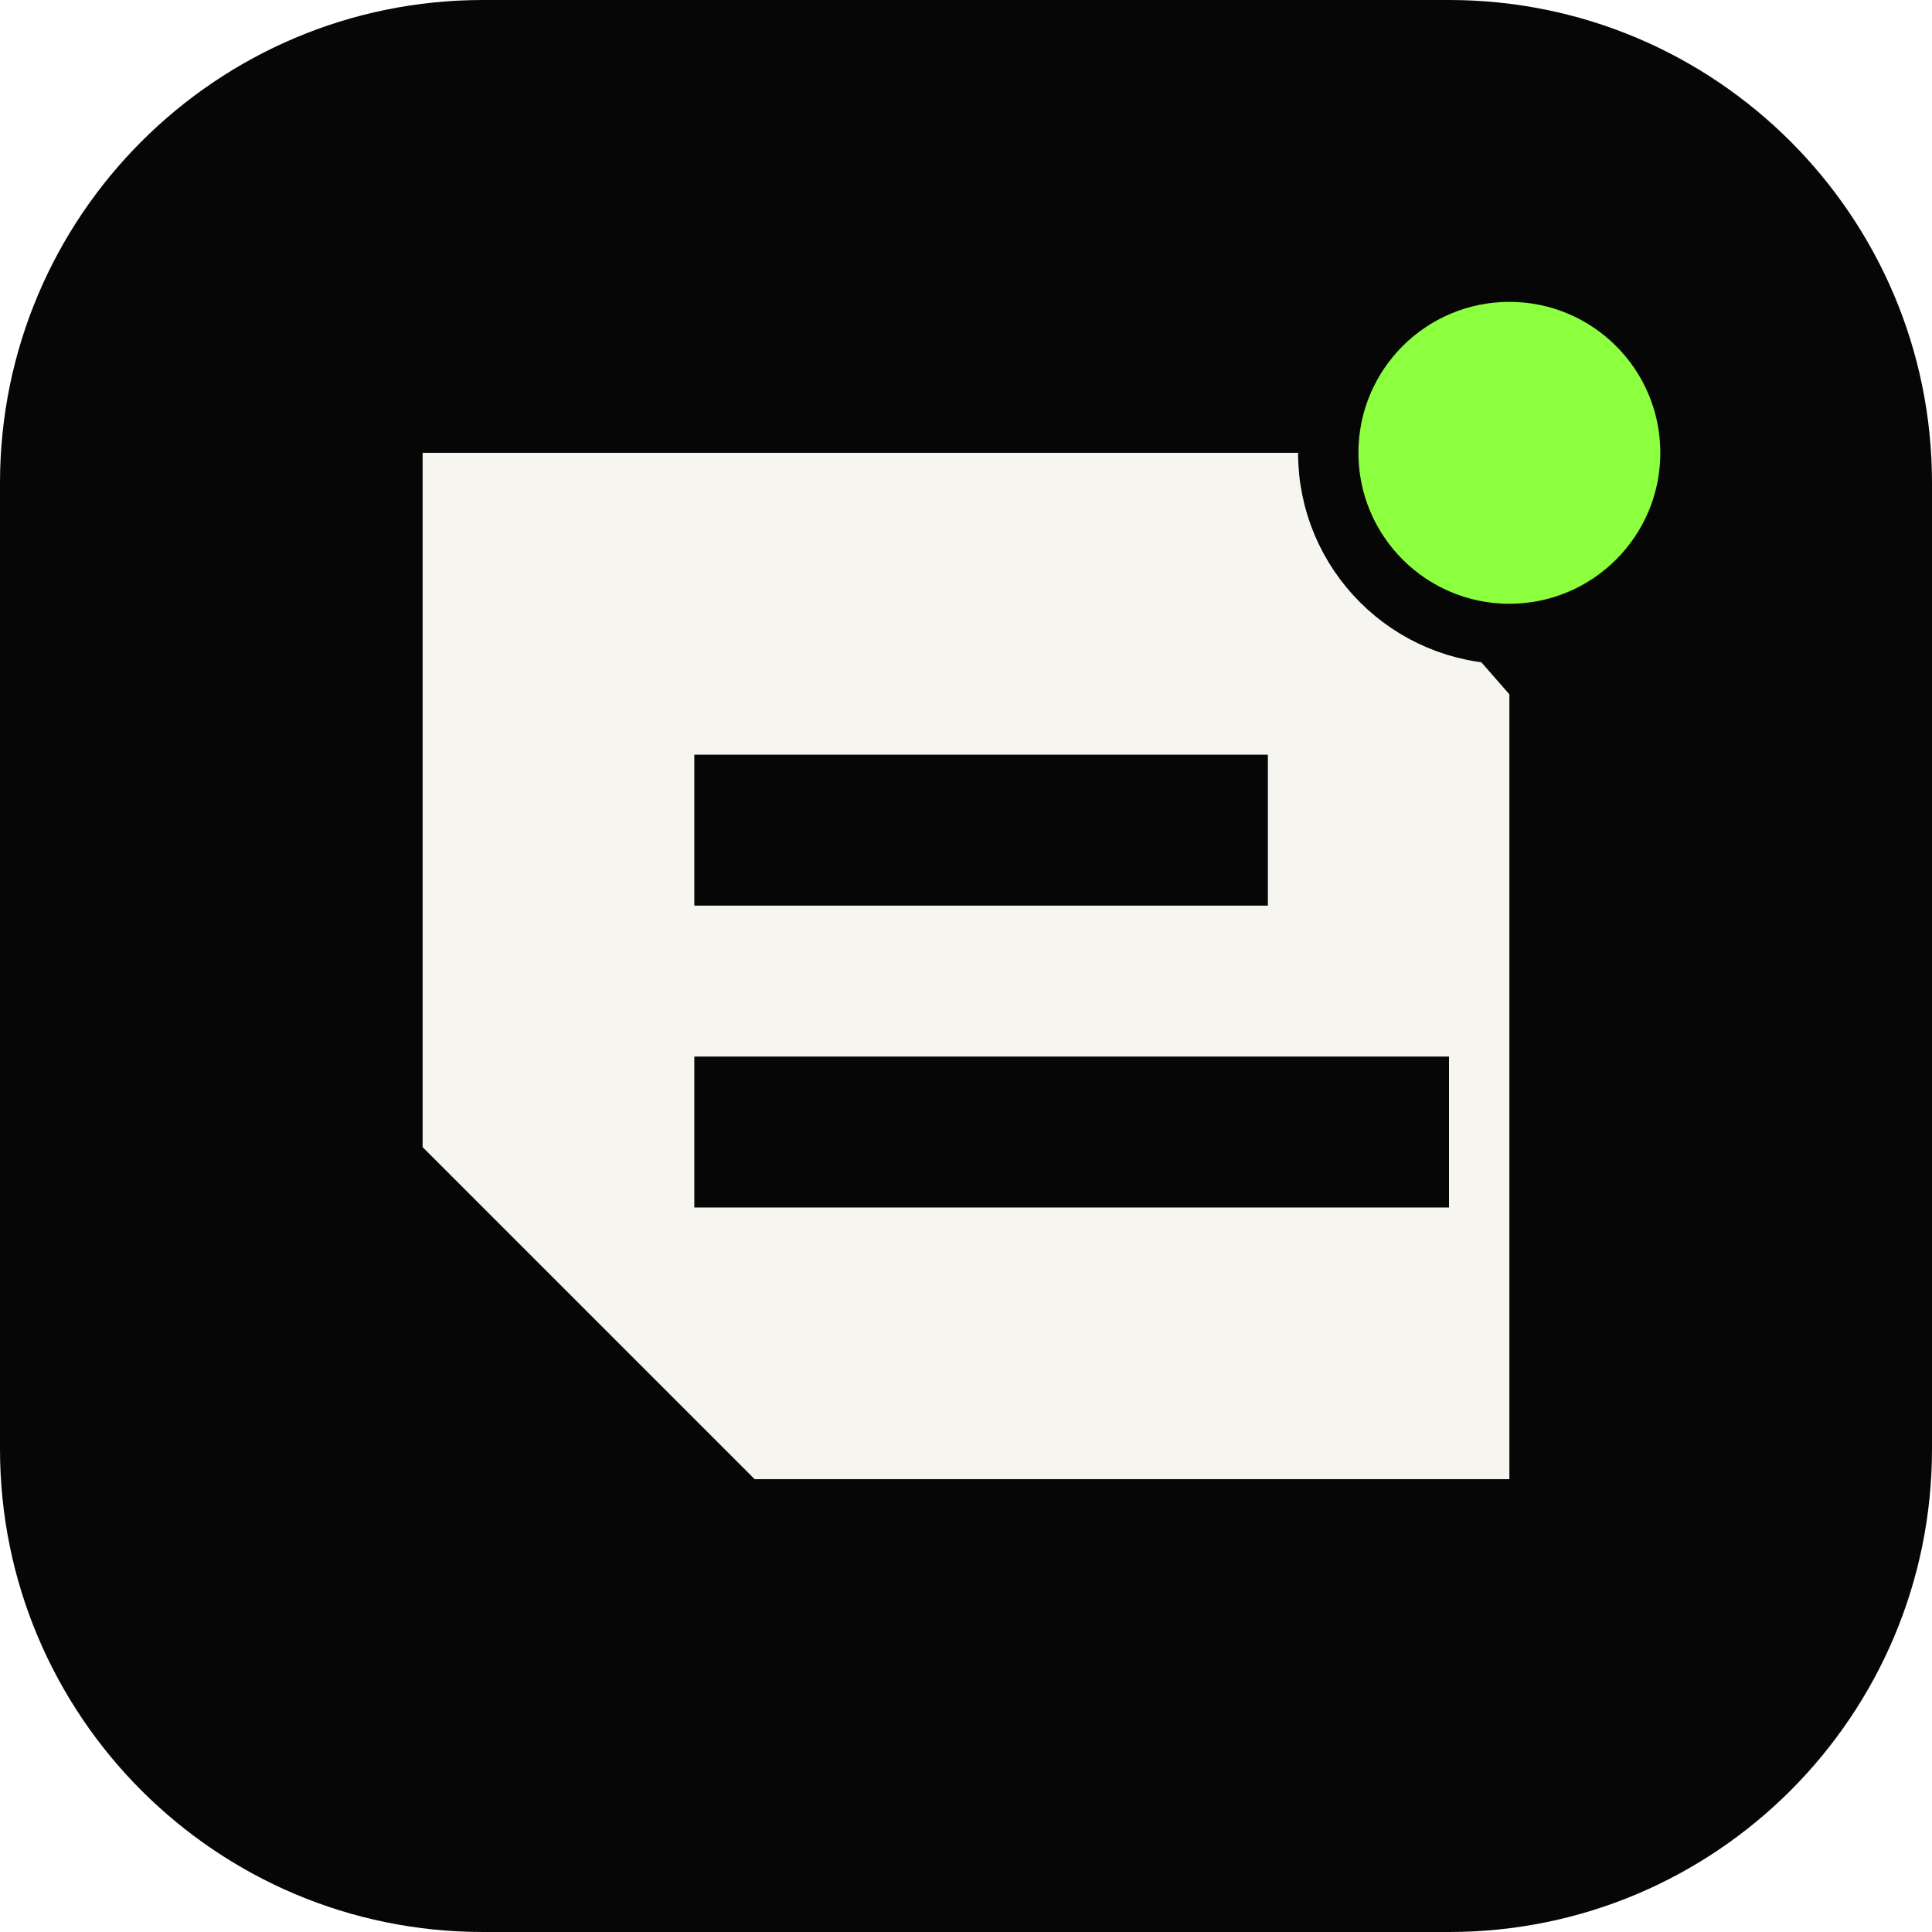
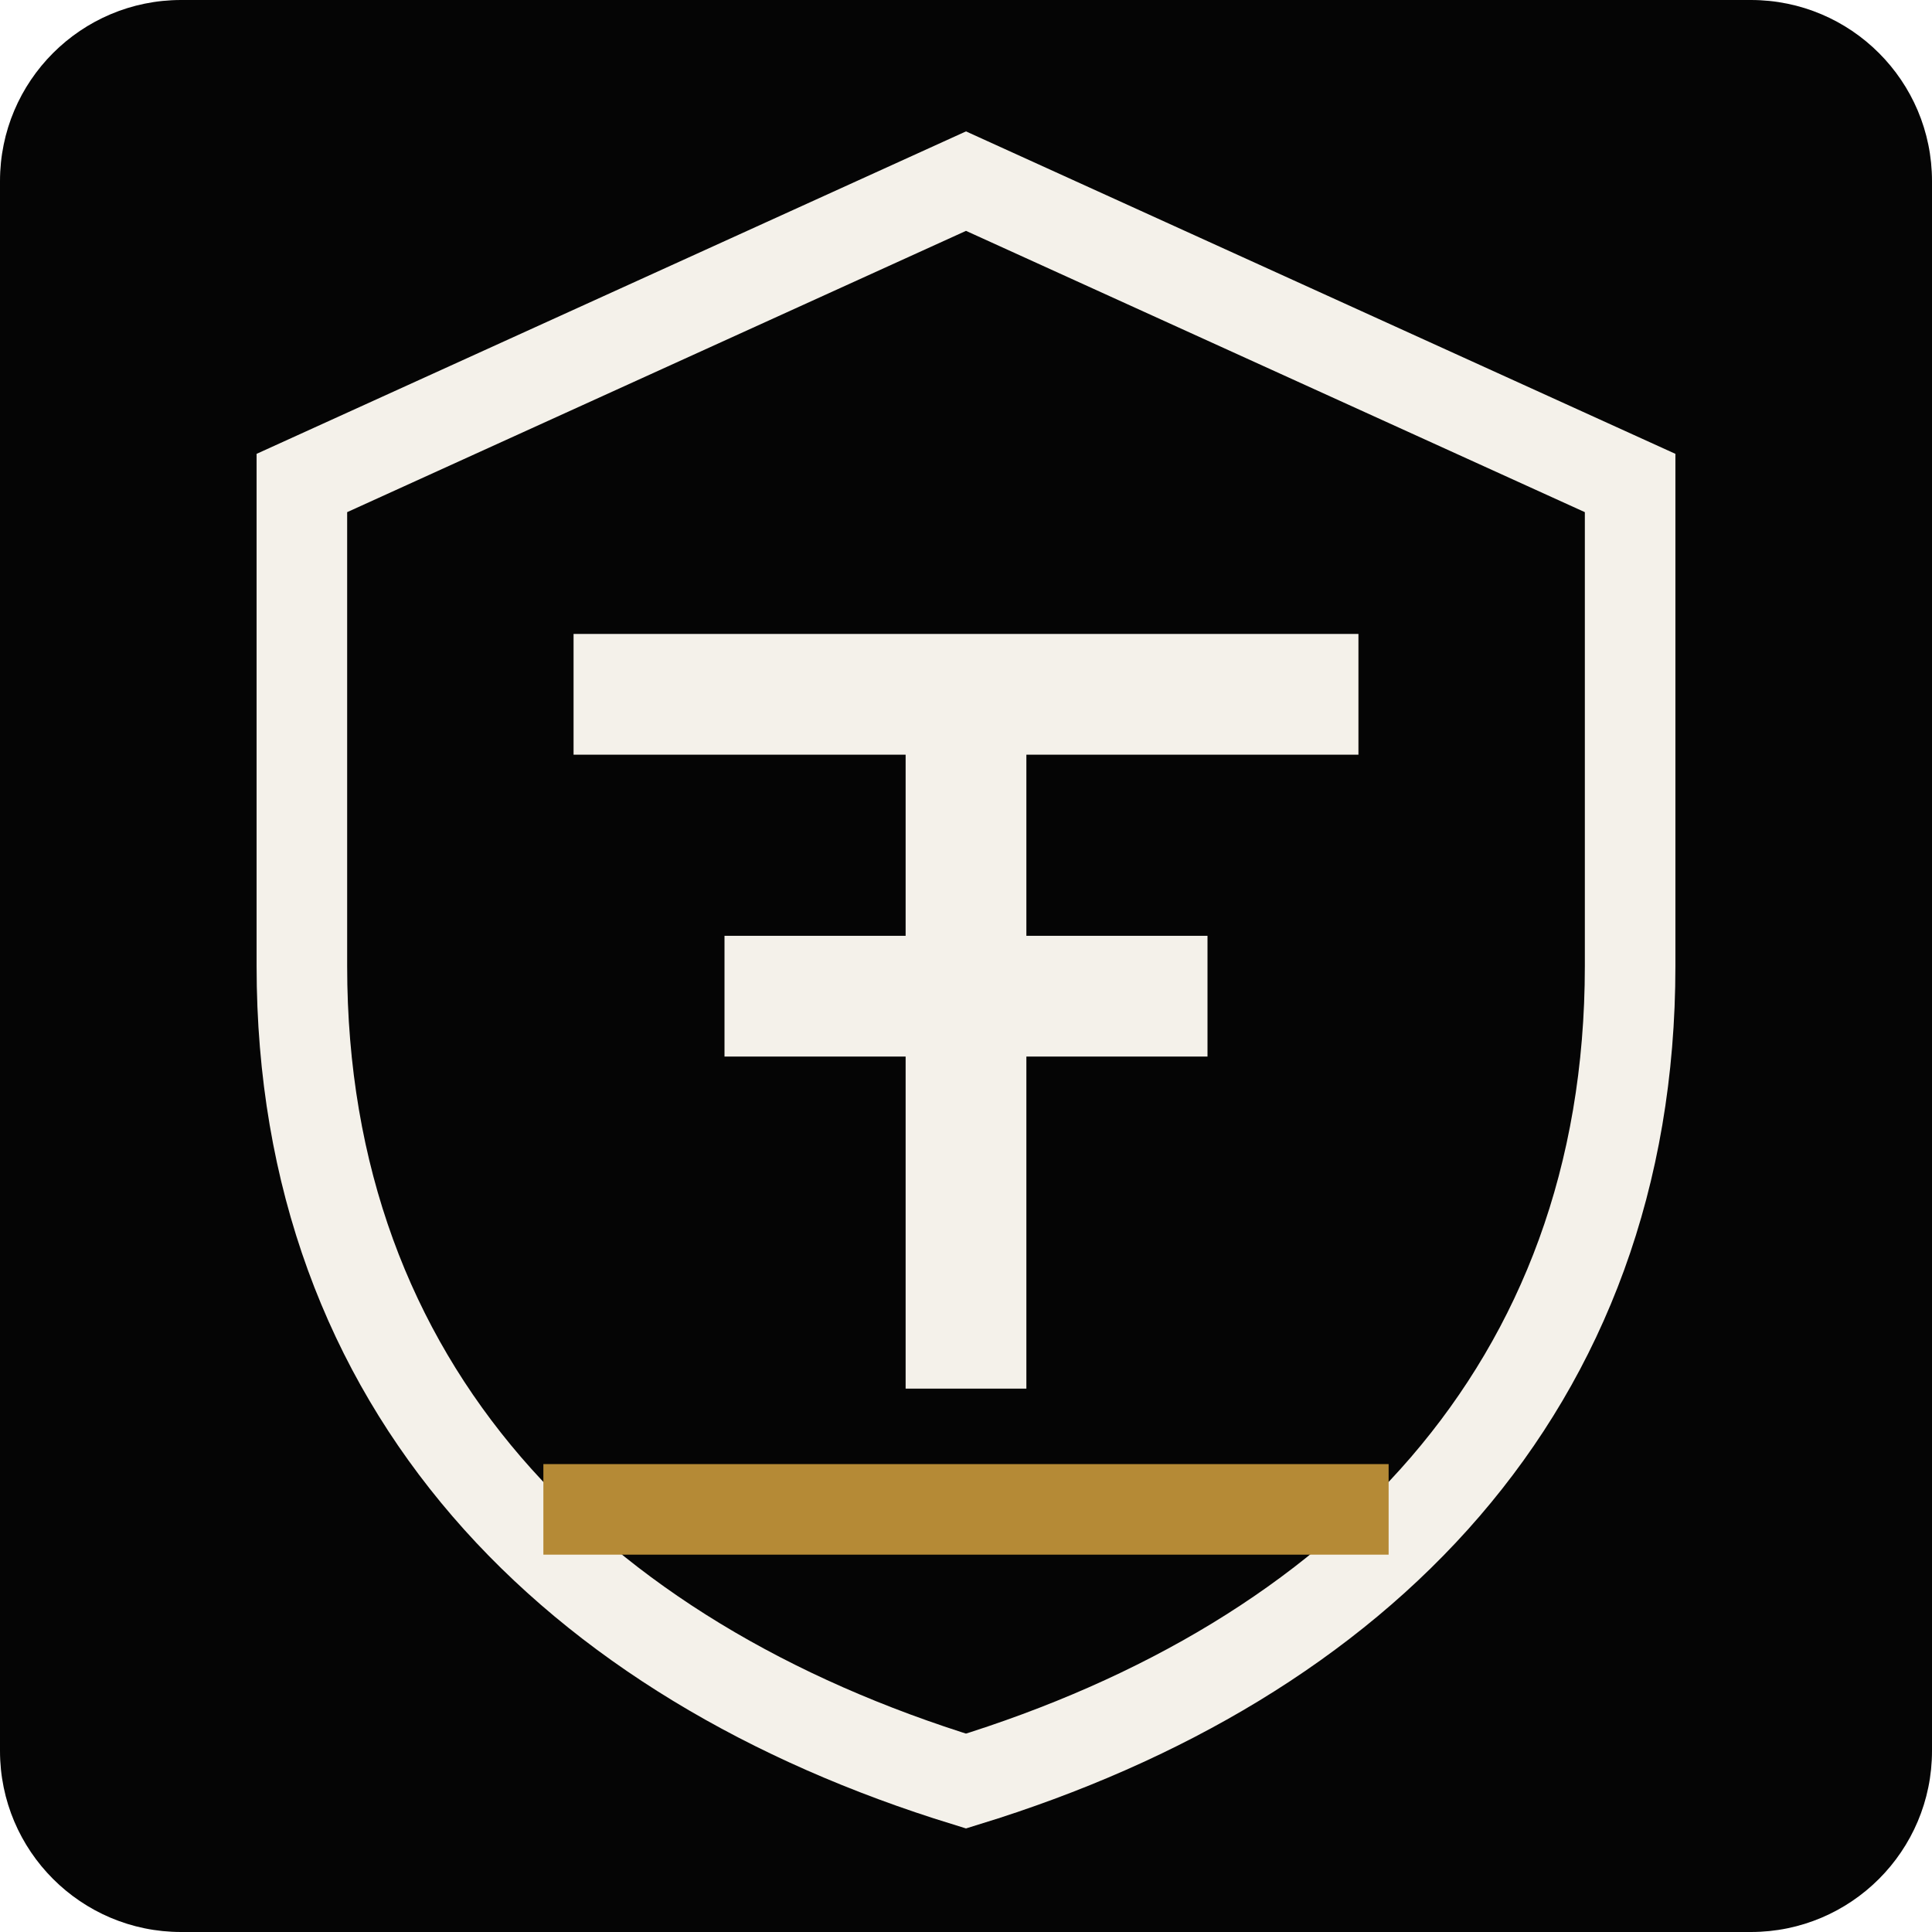
<svg xmlns="http://www.w3.org/2000/svg" viewBox="0 0 64 64">
-   <rect width="64" height="64" rx="16" fill="#060606" />
-   <path d="M14 15h29l7 8v26H25L14 38V15Z" fill="#f7f5ef" />
-   <path d="M23 25h19v5H23zm0 10h25v5H23z" fill="#060606" />
-   <circle cx="50" cy="15" r="6" fill="#8cff3f" stroke="#060606" stroke-width="2" />
+   <rect width="64" height="64" rx="6" fill="#050505" />
+   <path d="M32 6 54 16v16c0 14-9 23-22 27C19 55 10 46 10 32V16L32 6Z" fill="none" stroke="#f4f1ea" stroke-width="3" />
+   <path d="M19 21h26v4H34v21h-4V25H19v-4Zm5 10h16v4H24v-4Z" fill="#f4f1ea" />
+   <path d="M18 50h28" stroke="#b58a36" stroke-width="3" />
</svg>
